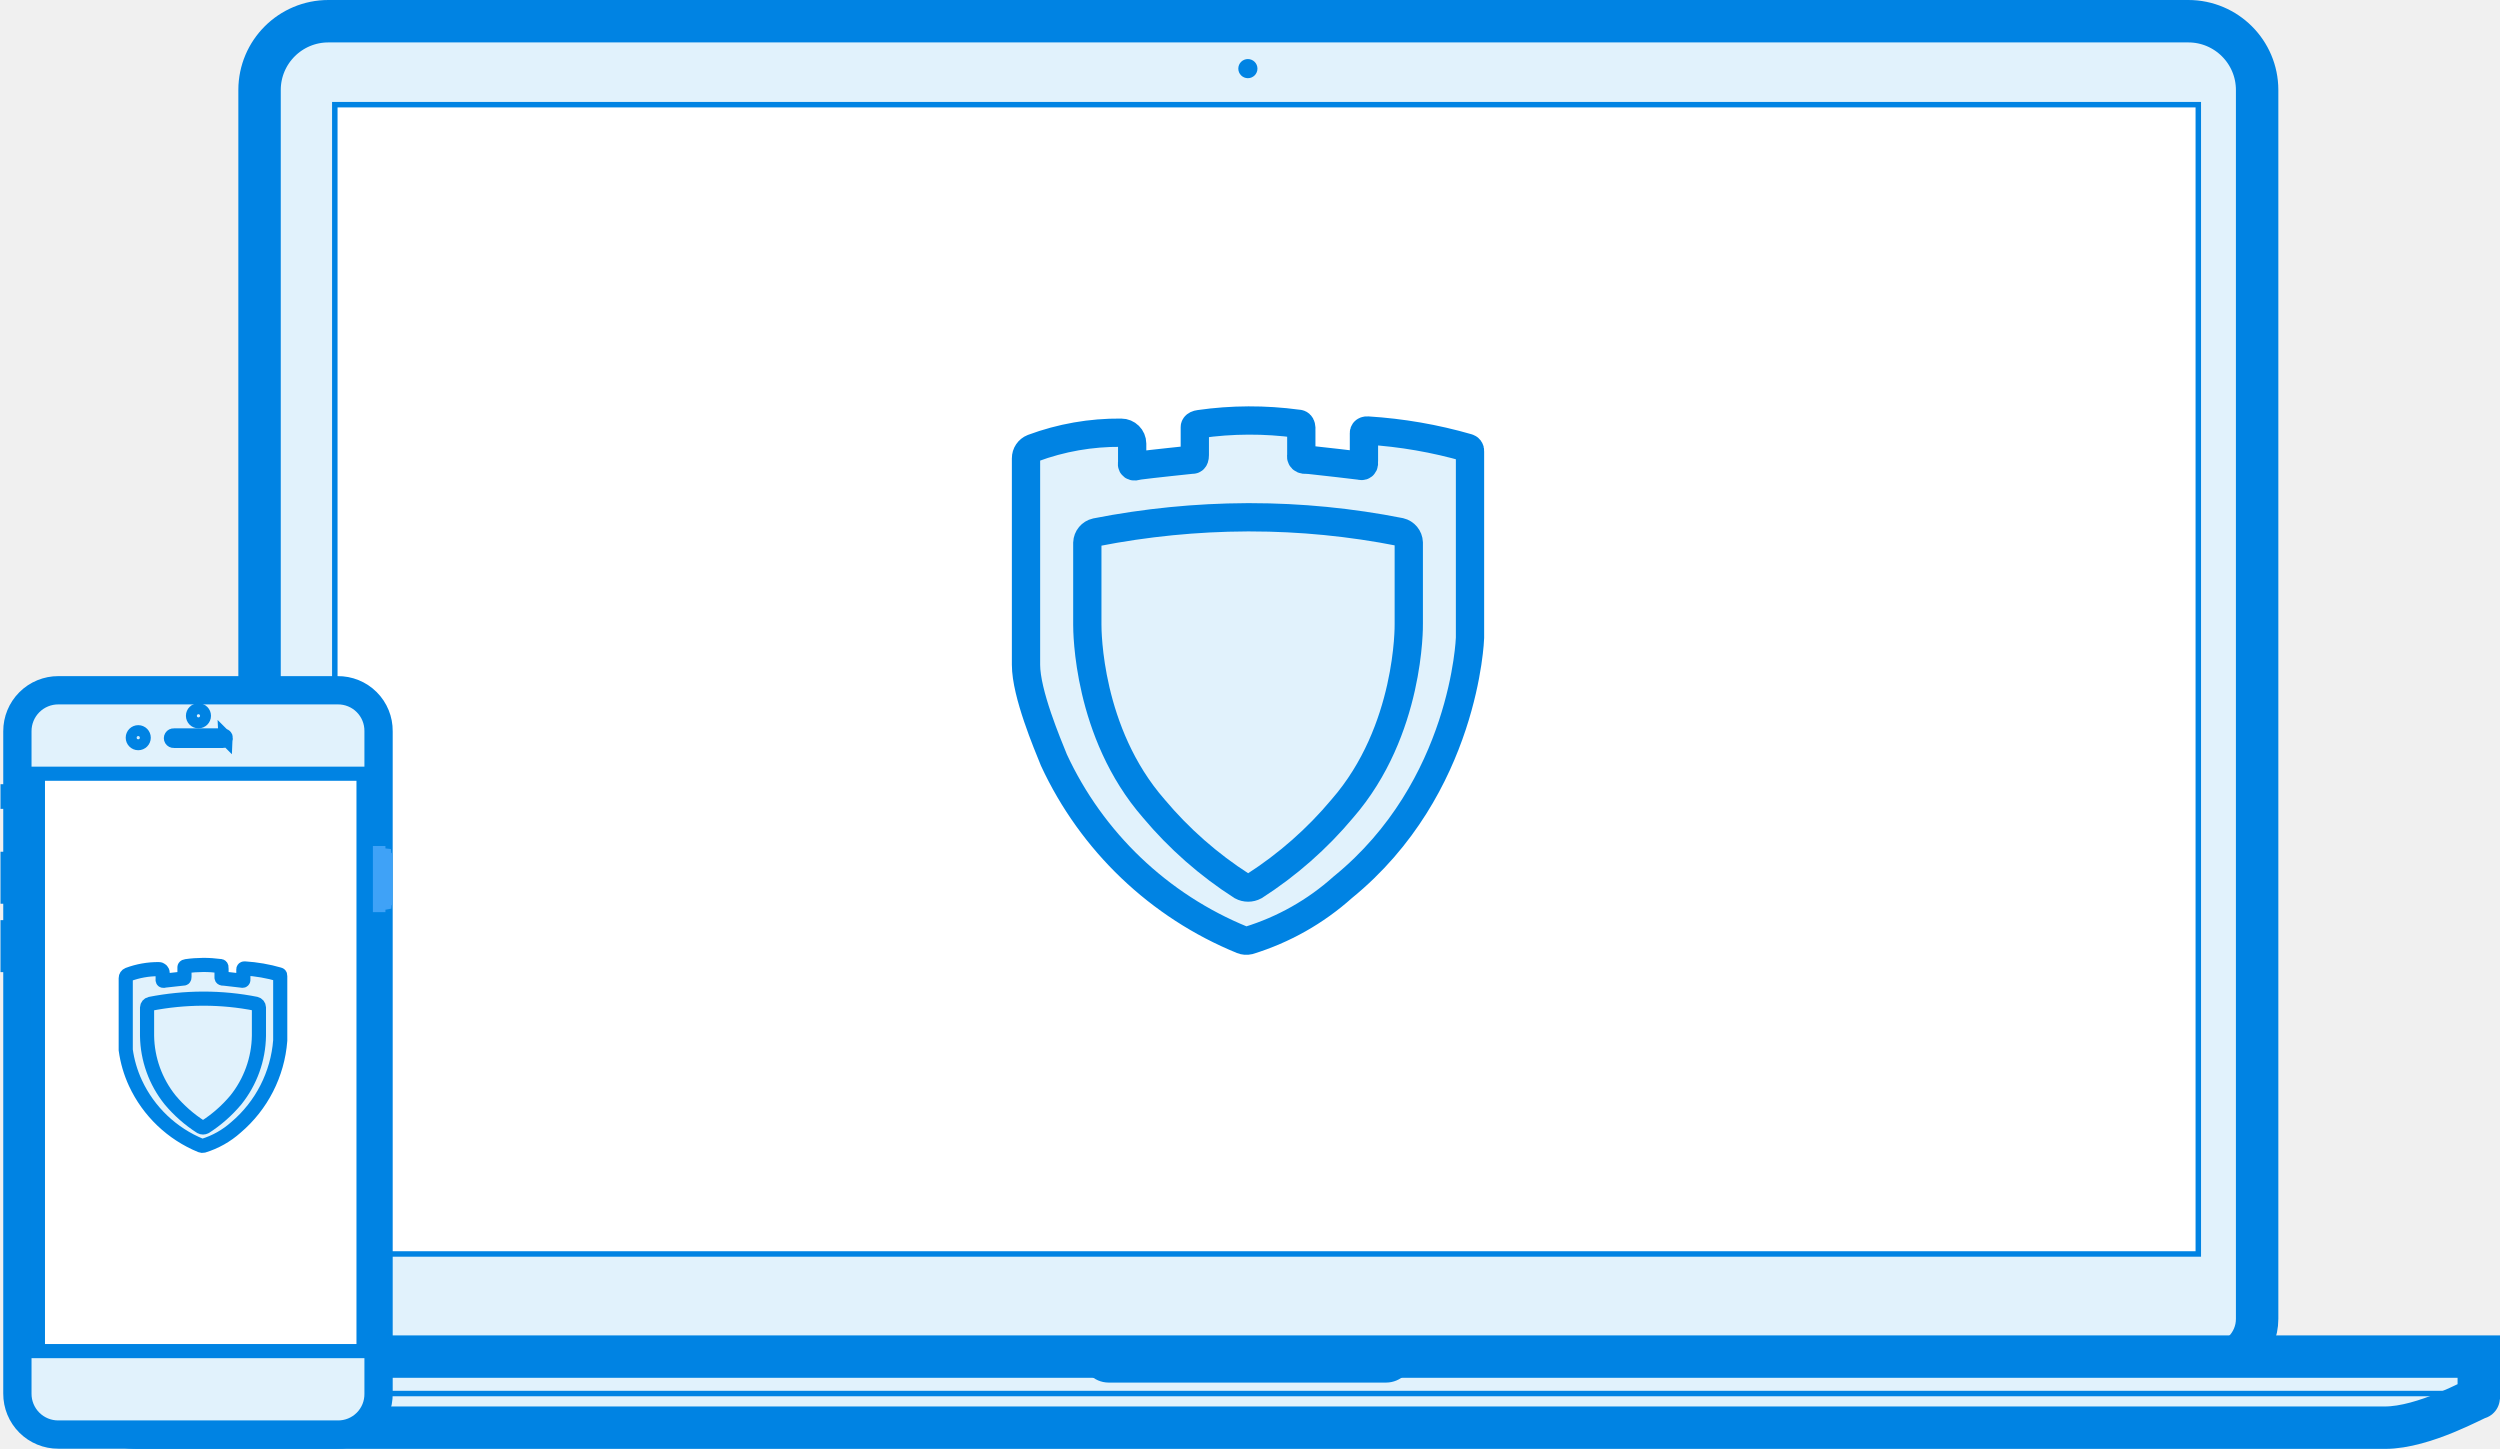
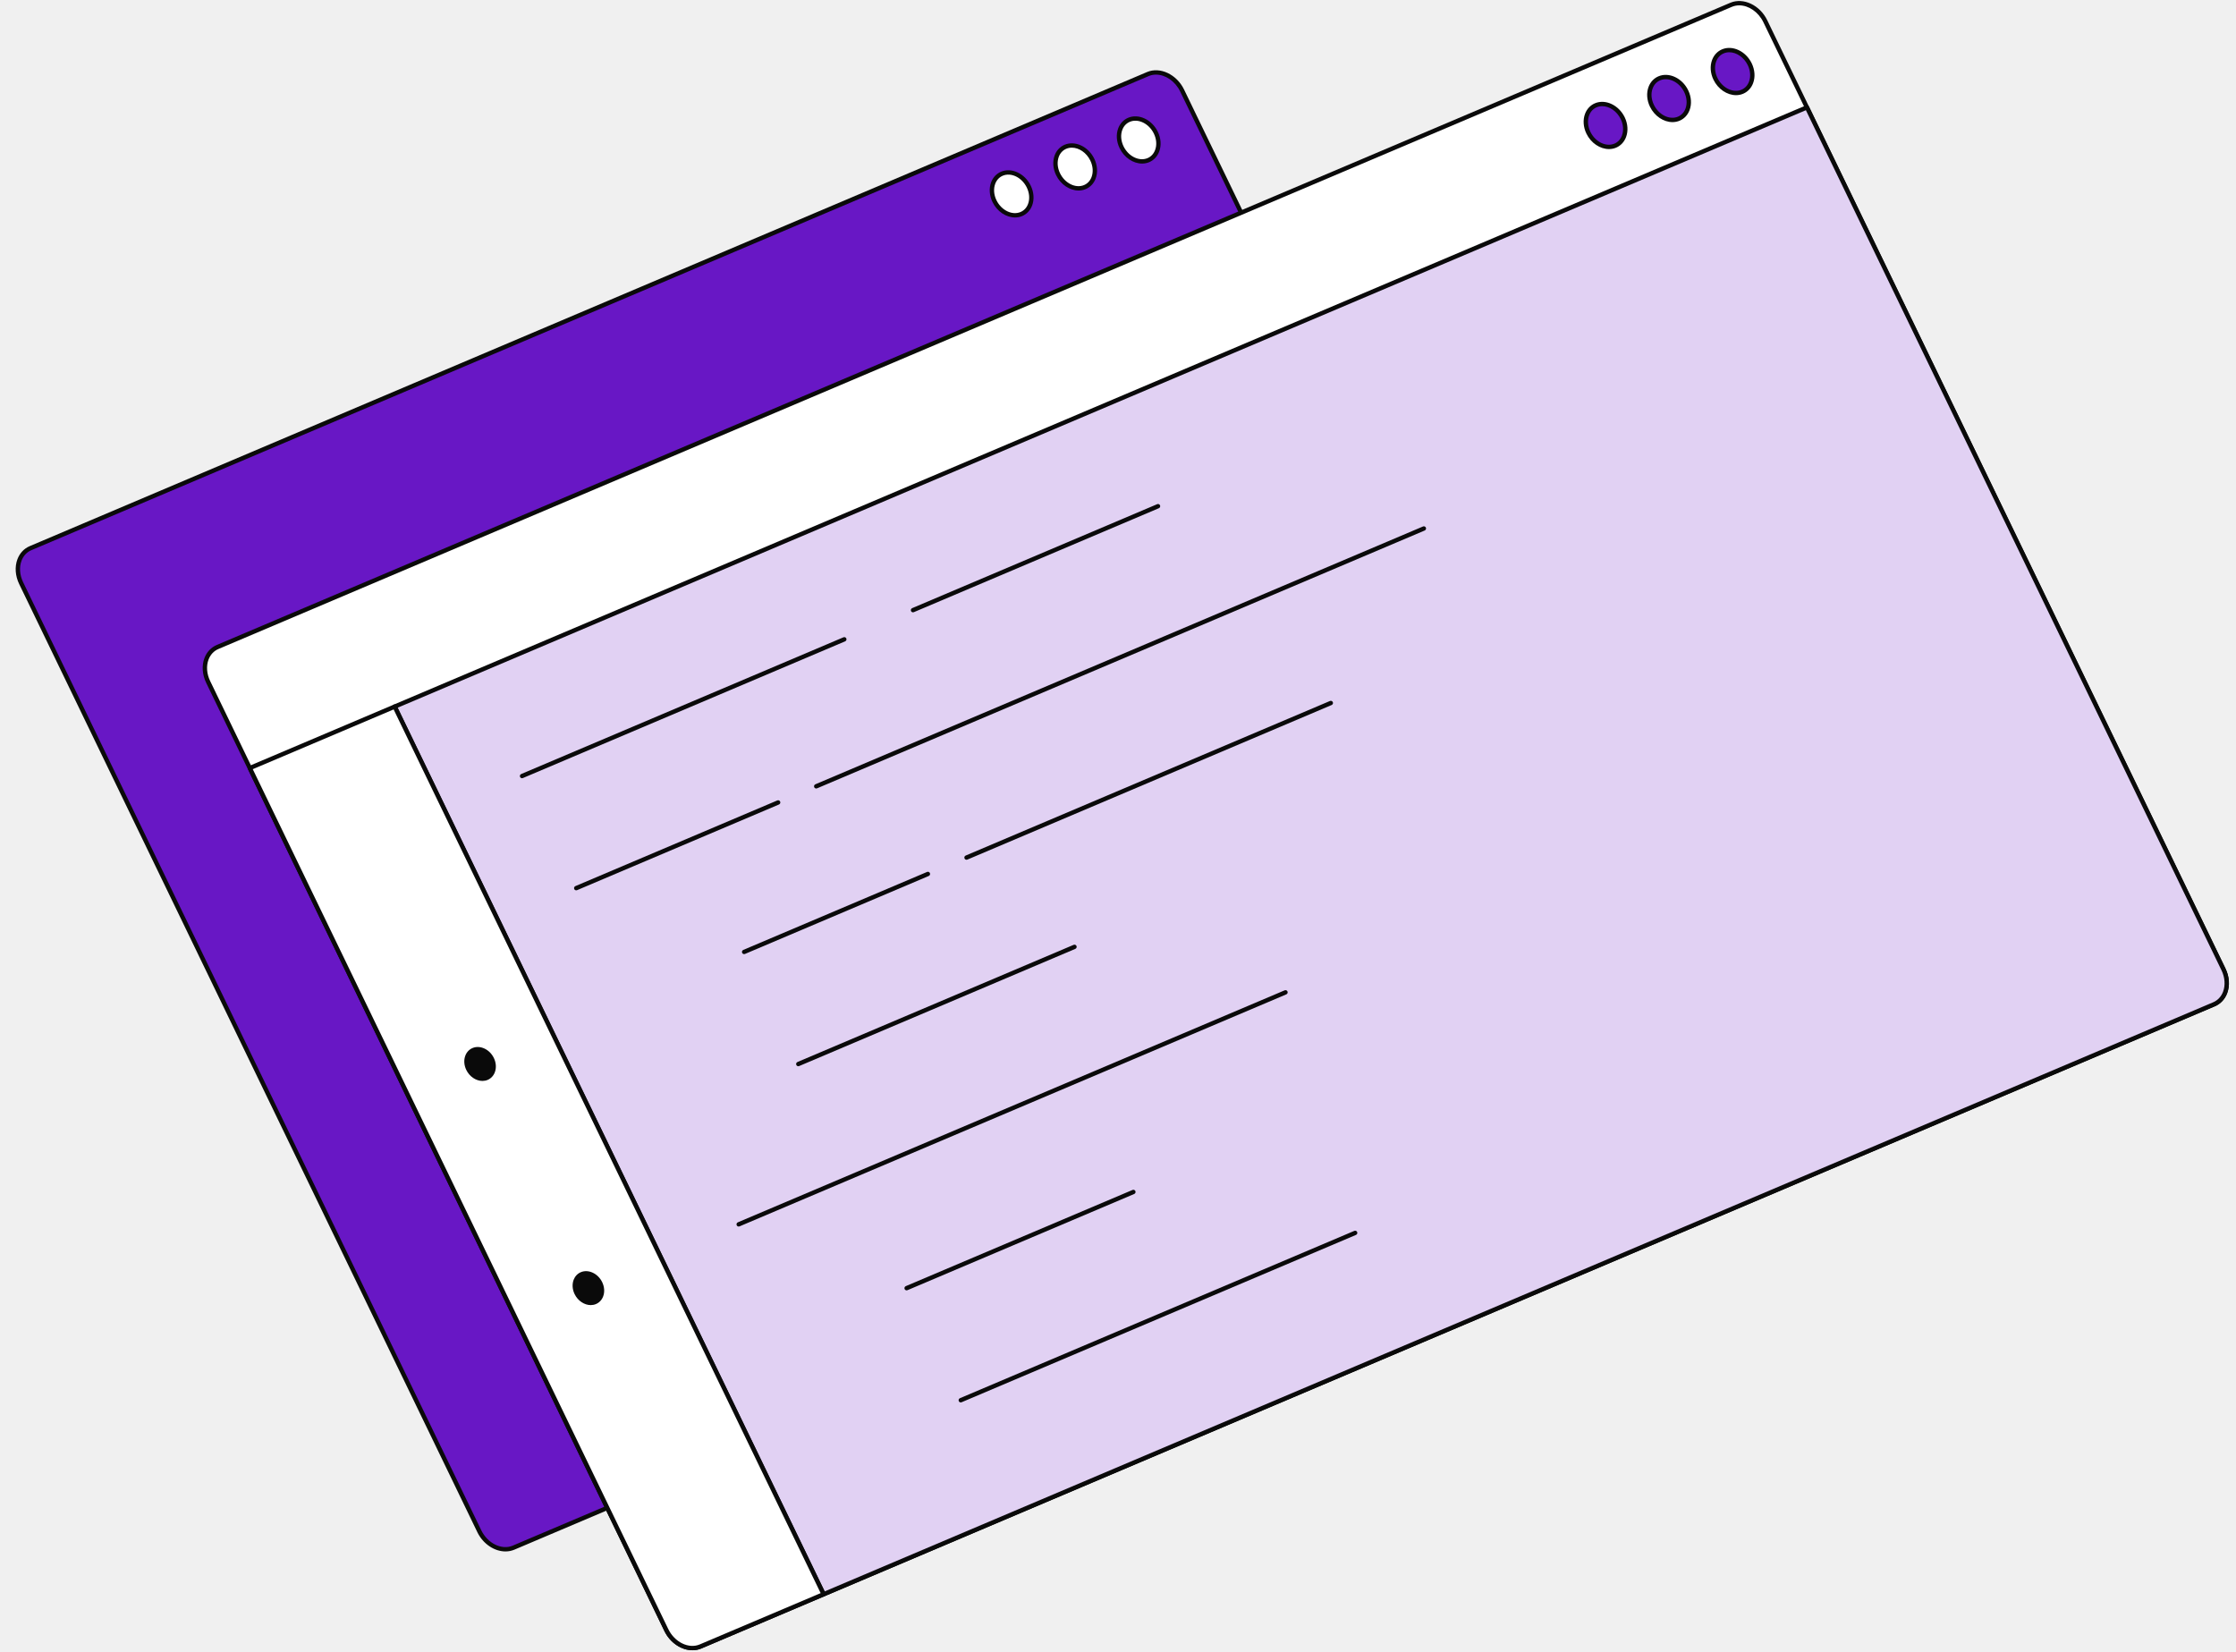
- <svg xmlns="http://www.w3.org/2000/svg" viewBox="0 0 176.802 102.47">
+ <svg xmlns="http://www.w3.org/2000/svg" width="130" height="96" viewBox="0 0 130 96" fill="none">
+   <g clip-path="url(#clip0_1591_52218)">
+     <path d="M66.737 4.305L1.775 31.868C1.076 32.165 0.831 33.076 1.229 33.901L27.866 89.021C28.265 89.846 29.157 90.274 29.856 89.978L35.307 87.664L72.16 12.365L68.727 5.262C68.329 4.437 67.439 4.008 66.737 4.305Z" fill="#6817C5" />
+     <path d="M29.387 90.198C28.75 90.198 28.086 89.768 27.752 89.077L1.115 33.956C0.885 33.479 0.848 32.952 1.014 32.511C1.146 32.16 1.398 31.89 1.725 31.752L66.688 4.188C67.448 3.866 68.415 4.323 68.842 5.207L72.275 12.31C72.291 12.345 72.291 12.386 72.274 12.421L35.422 87.721C35.408 87.748 35.386 87.77 35.357 87.782L29.906 90.095C29.74 90.165 29.565 90.198 29.387 90.198ZM67.21 4.338C67.065 4.338 66.922 4.365 66.787 4.423L1.825 31.986C1.559 32.099 1.361 32.311 1.252 32.6C1.11 32.977 1.144 33.431 1.344 33.846L27.981 88.966C28.35 89.73 29.169 90.131 29.806 89.861L35.215 87.566L72.019 12.365L68.613 5.317C68.322 4.715 67.751 4.338 67.21 4.338Z" fill="#0A0A0A" />
+     <path d="M129.272 56.356L105.054 6.242L102.634 1.233C102.235 0.408 101.344 -0.018 100.645 0.279L72.16 12.365L12.651 37.614C11.95 37.911 11.703 38.819 12.102 39.644L14.523 44.654L26.924 70.317L35.307 87.665L38.74 94.768C39.137 95.59 40.029 96.018 40.731 95.721L47.884 92.686L128.725 58.385C129.424 58.089 129.669 57.178 129.272 56.356Z" fill="white" />
+     <path d="M40.26 95.942C39.622 95.942 38.959 95.513 38.626 94.823L11.988 39.7C11.758 39.224 11.721 38.699 11.886 38.259C12.019 37.907 12.273 37.637 12.601 37.497L100.596 0.162C101.356 -0.16 102.322 0.295 102.748 1.178L129.386 56.301C129.616 56.776 129.653 57.302 129.487 57.743C129.355 58.094 129.102 58.364 128.775 58.503L40.781 95.838C40.614 95.909 40.438 95.942 40.26 95.942ZM101.119 0.312C100.973 0.312 100.83 0.339 100.695 0.396L12.701 37.731C12.433 37.845 12.233 38.059 12.124 38.349C11.983 38.724 12.017 39.176 12.217 39.589L38.855 94.713C39.223 95.475 40.042 95.875 40.681 95.604L128.675 58.269C128.938 58.157 129.141 57.939 129.249 57.654C129.39 57.277 129.357 56.825 129.157 56.412L102.519 1.288C102.229 0.688 101.659 0.312 101.119 0.312Z" fill="#0A0A0A" />
+     <path d="M58.25 10.1C57.7 10.333 57.506 11.047 57.819 11.695C58.132 12.342 58.832 12.677 59.383 12.443C59.933 12.21 60.126 11.497 59.812 10.849C59.499 10.201 58.801 9.866 58.25 10.1Z" fill="white" />
+     <path d="M59.013 12.643C58.502 12.643 57.971 12.301 57.704 11.749C57.521 11.37 57.491 10.949 57.624 10.596C57.731 10.313 57.935 10.095 58.201 9.982C58.811 9.723 59.586 10.087 59.927 10.793C60.111 11.174 60.141 11.594 60.008 11.947C59.902 12.23 59.697 12.447 59.433 12.56C59.299 12.617 59.157 12.643 59.013 12.643ZM58.251 10.099L58.3 10.216C58.097 10.303 57.945 10.465 57.862 10.686C57.754 10.974 57.78 11.321 57.933 11.639C58.216 12.225 58.845 12.533 59.333 12.326C59.536 12.24 59.687 12.078 59.77 11.858C59.878 11.57 59.852 11.222 59.698 10.904C59.415 10.318 58.788 10.009 58.3 10.216L58.251 10.099Z" fill="#0A0A0A" />
+     <path d="M61.944 8.532C61.393 8.766 61.201 9.479 61.514 10.127C61.827 10.774 62.526 11.11 63.076 10.876C63.626 10.642 63.818 9.929 63.505 9.282C63.192 8.634 62.494 8.299 61.944 8.532Z" fill="white" />
+     <path d="M62.708 11.077C62.197 11.077 61.666 10.734 61.4 10.182C61.216 9.801 61.186 9.381 61.319 9.028C61.425 8.745 61.629 8.528 61.894 8.416C62.504 8.157 63.279 8.52 63.62 9.226C63.804 9.607 63.834 10.028 63.701 10.381C63.595 10.664 63.391 10.881 63.126 10.993C62.992 11.05 62.851 11.077 62.708 11.077ZM62.316 8.585C62.205 8.585 62.096 8.606 61.993 8.65C61.791 8.736 61.639 8.897 61.557 9.117C61.449 9.405 61.475 9.753 61.629 10.071C61.912 10.657 62.539 10.966 63.026 10.759C63.229 10.673 63.38 10.511 63.463 10.291C63.571 10.003 63.545 9.655 63.391 9.337C63.168 8.875 62.73 8.585 62.316 8.585Z" fill="#0A0A0A" />
+     <path d="M65.637 6.965C65.086 7.199 64.894 7.912 65.207 8.559C65.52 9.207 66.219 9.542 66.769 9.309C67.32 9.075 67.514 8.361 67.201 7.713C66.888 7.066 66.187 6.731 65.637 6.965Z" fill="white" />
+     <path d="M66.401 9.51C65.89 9.51 65.359 9.167 65.093 8.615C64.909 8.234 64.879 7.814 65.012 7.461C65.118 7.178 65.322 6.961 65.587 6.848C66.199 6.589 66.974 6.952 67.315 7.659C67.499 8.038 67.528 8.459 67.395 8.812C67.289 9.095 67.084 9.314 66.819 9.426C66.685 9.483 66.544 9.51 66.401 9.51ZM65.686 7.083C65.484 7.169 65.332 7.33 65.25 7.551C65.141 7.838 65.168 8.186 65.322 8.505C65.605 9.091 66.232 9.399 66.719 9.192C66.923 9.106 67.074 8.943 67.157 8.722C67.266 8.434 67.24 8.087 67.086 7.769C66.803 7.183 66.175 6.875 65.686 7.083Z" fill="#0A0A0A" />
+     <path d="M92.778 6.12C92.228 6.354 92.036 7.067 92.349 7.715C92.662 8.362 93.362 8.7 93.912 8.466C94.463 8.233 94.656 7.516 94.343 6.869C94.03 6.221 93.329 5.887 92.778 6.12Z" fill="#6817C5" />
+     <path d="M93.545 8.667C93.034 8.667 92.502 8.324 92.234 7.771C92.05 7.39 92.021 6.969 92.154 6.616C92.26 6.334 92.464 6.116 92.729 6.004C93.341 5.744 94.116 6.108 94.458 6.814C94.642 7.195 94.671 7.616 94.538 7.97C94.431 8.254 94.227 8.472 93.962 8.584C93.829 8.641 93.688 8.667 93.545 8.667ZM93.153 6.173C93.041 6.173 92.932 6.194 92.828 6.238C92.625 6.324 92.475 6.486 92.392 6.706C92.284 6.994 92.31 7.341 92.463 7.66C92.747 8.247 93.375 8.557 93.863 8.35C94.065 8.264 94.216 8.102 94.299 7.881C94.408 7.592 94.382 7.243 94.228 6.925C94.005 6.462 93.567 6.173 93.153 6.173Z" fill="#0A0A0A" />
+     <path d="M96.472 4.553C95.921 4.787 95.729 5.5 96.042 6.148C96.355 6.795 97.055 7.133 97.606 6.899C98.158 6.665 98.349 5.949 98.036 5.302C97.723 4.654 97.025 4.319 96.472 4.553Z" fill="#6817C5" />
+     <path d="M97.238 7.1C96.727 7.1 96.195 6.756 95.927 6.203C95.743 5.822 95.714 5.402 95.847 5.049C95.953 4.766 96.157 4.549 96.422 4.436C97.034 4.177 97.809 4.54 98.15 5.247C98.335 5.628 98.364 6.05 98.231 6.403C98.125 6.686 97.92 6.904 97.655 7.017C97.522 7.073 97.38 7.1 97.238 7.1ZM96.521 4.67C96.318 4.757 96.167 4.918 96.085 5.138C95.976 5.426 96.002 5.774 96.156 6.092C96.44 6.68 97.068 6.989 97.555 6.782C97.759 6.696 97.91 6.534 97.993 6.314C98.102 6.025 98.075 5.676 97.921 5.357C97.638 4.771 97.01 4.463 96.521 4.67Z" fill="#0A0A0A" />
+     <path d="M100.167 2.985C99.617 3.219 99.423 3.933 99.736 4.581C100.048 5.228 100.751 5.565 101.301 5.332C101.851 5.098 102.042 4.382 101.729 3.735C101.416 3.087 100.718 2.752 100.167 2.985Z" fill="#6817C5" />
+     <path d="M100.932 5.533C100.42 5.533 99.888 5.189 99.621 4.636C99.437 4.256 99.408 3.836 99.541 3.483C99.647 3.199 99.852 2.981 100.117 2.869C100.728 2.61 101.502 2.973 101.844 3.68C102.028 4.061 102.058 4.483 101.924 4.837C101.818 5.12 101.614 5.337 101.35 5.449C101.217 5.506 101.075 5.533 100.932 5.533ZM100.539 3.038C100.429 3.038 100.32 3.059 100.217 3.103C100.013 3.189 99.862 3.351 99.779 3.572C99.67 3.861 99.696 4.208 99.85 4.526C100.134 5.113 100.762 5.422 101.251 5.215C101.453 5.129 101.604 4.967 101.686 4.748C101.795 4.459 101.769 4.11 101.615 3.79C101.391 3.328 100.954 3.038 100.539 3.038Z" fill="#0A0A0A" />
+     <path d="M105.055 6.242L22.946 41.08L47.884 92.685L128.725 58.385C129.424 58.089 129.669 57.178 129.272 56.356L105.055 6.242Z" fill="#E1D1F3" />
+     <path d="M47.884 92.813C47.837 92.813 47.791 92.786 47.77 92.741L22.831 41.136C22.816 41.104 22.815 41.068 22.827 41.035C22.839 41.003 22.864 40.977 22.896 40.963L105.005 6.125C105.067 6.099 105.139 6.126 105.169 6.187L129.386 56.301C129.616 56.776 129.652 57.302 129.487 57.743C129.355 58.094 129.102 58.364 128.775 58.503L47.934 92.803C47.918 92.81 47.901 92.813 47.884 92.813ZM23.119 41.145L47.946 92.521L128.675 58.269C128.938 58.157 129.141 57.939 129.249 57.654C129.39 57.277 129.357 56.825 129.157 56.412L104.993 6.407L23.119 41.145Z" fill="#0A0A0A" />
+     <path d="M22.946 41.08L14.523 44.654L38.74 94.768C39.138 95.59 40.03 96.018 40.731 95.721L47.884 92.686L22.946 41.08Z" fill="white" />
+     <path d="M40.26 95.942C39.623 95.942 38.959 95.513 38.626 94.823L14.409 44.709C14.393 44.678 14.392 44.642 14.404 44.609C14.416 44.577 14.441 44.551 14.473 44.537L22.897 40.963C22.959 40.937 23.031 40.964 23.061 41.025L47.999 92.63C48.014 92.662 48.016 92.698 48.004 92.731C47.991 92.763 47.966 92.789 47.934 92.803L40.781 95.838C40.614 95.909 40.438 95.942 40.26 95.942ZM14.696 44.719L38.855 94.713C39.223 95.475 40.043 95.875 40.681 95.604L47.712 92.621L22.885 41.245L14.696 44.719Z" fill="#0A0A0A" />
+     <path d="M27.521 61.048C27.142 61.209 27.009 61.703 27.224 62.149C27.44 62.595 27.924 62.827 28.303 62.666C28.682 62.505 28.815 62.011 28.599 61.565C28.384 61.119 27.9 60.887 27.521 61.048Z" fill="#0A0A0A" />
+     <path d="M28.049 62.843C27.681 62.843 27.3 62.598 27.11 62.204C26.978 61.932 26.957 61.63 27.053 61.376C27.13 61.17 27.279 61.012 27.471 60.931C27.912 60.744 28.469 61.004 28.713 61.51C28.845 61.782 28.866 62.083 28.77 62.337C28.693 62.543 28.544 62.701 28.352 62.783C28.255 62.824 28.152 62.843 28.049 62.843ZM27.779 61.123C27.707 61.123 27.637 61.137 27.57 61.165C27.441 61.22 27.344 61.324 27.291 61.465C27.22 61.655 27.237 61.883 27.338 62.093C27.525 62.479 27.935 62.683 28.253 62.548C28.382 62.494 28.479 62.39 28.532 62.248C28.603 62.059 28.586 61.83 28.484 61.62C28.337 61.315 28.049 61.123 27.779 61.123Z" fill="#0A0A0A" />
+     <path d="M33.818 74.08C33.439 74.241 33.306 74.735 33.522 75.181C33.739 75.63 34.221 75.859 34.6 75.698C34.979 75.537 35.114 75.046 34.897 74.597C34.681 74.151 34.197 73.919 33.818 74.08Z" fill="#0A0A0A" />
+     <path d="M34.346 75.876C33.979 75.876 33.598 75.631 33.407 75.236C33.275 74.964 33.255 74.662 33.35 74.408C33.428 74.203 33.576 74.045 33.768 73.963C34.209 73.776 34.766 74.036 35.011 74.542C35.142 74.814 35.163 75.116 35.068 75.369C34.991 75.575 34.842 75.733 34.649 75.815C34.552 75.856 34.45 75.876 34.346 75.876ZM34.076 74.156C34.004 74.156 33.934 74.169 33.867 74.197C33.738 74.252 33.642 74.356 33.588 74.498C33.517 74.687 33.535 74.915 33.636 75.125C33.822 75.511 34.232 75.715 34.55 75.581C34.68 75.525 34.777 75.421 34.83 75.28C34.901 75.091 34.883 74.863 34.782 74.652C34.634 74.347 34.347 74.156 34.076 74.156Z" fill="#0A0A0A" />
+     <path d="M53.083 35.474L67.328 29.43L53.083 35.474Z" fill="white" />
+     <path d="M53.082 35.6C53.033 35.6 52.986 35.571 52.965 35.523C52.938 35.458 52.968 35.383 53.033 35.356L67.278 29.312C67.342 29.284 67.417 29.315 67.444 29.379C67.472 29.444 67.442 29.518 67.377 29.546L53.132 35.59C53.116 35.597 53.099 35.6 53.082 35.6Z" fill="#0A0A0A" />
+     <path d="M30.352 45.117L49.088 37.168L30.352 45.117Z" fill="white" />
+     <path d="M30.352 45.245C30.303 45.245 30.256 45.215 30.235 45.167C30.208 45.102 30.238 45.028 30.303 45L49.038 37.051C49.103 37.024 49.177 37.054 49.205 37.119C49.232 37.183 49.202 37.258 49.137 37.285L30.402 45.234C30.386 45.241 30.369 45.245 30.352 45.245Z" fill="#0A0A0A" />
+     <path d="M47.455 45.715L82.783 30.726L47.455 45.715Z" fill="white" />
+     <path d="M47.454 45.842C47.405 45.842 47.358 45.812 47.337 45.764C47.31 45.699 47.34 45.625 47.405 45.597L82.733 30.608C82.798 30.58 82.872 30.611 82.9 30.675C82.927 30.74 82.897 30.814 82.832 30.842L47.504 45.832C47.488 45.838 47.471 45.842 47.454 45.842Z" fill="#0A0A0A" />
+     <path d="M33.502 51.635L45.241 46.654L33.502 51.635Z" fill="white" />
+     <path d="M33.502 51.762C33.452 51.762 33.405 51.733 33.385 51.684C33.357 51.62 33.388 51.545 33.452 51.517L45.192 46.536C45.256 46.509 45.331 46.539 45.358 46.604C45.386 46.669 45.355 46.743 45.291 46.771L33.551 51.752C33.535 51.758 33.518 51.762 33.502 51.762Z" fill="#0A0A0A" />
+     <path d="M56.194 49.857L77.373 40.871L56.194 49.857Z" fill="white" />
+     <path d="M56.194 49.985C56.144 49.985 56.097 49.956 56.077 49.907C56.049 49.843 56.079 49.768 56.144 49.74L77.323 40.754C77.388 40.727 77.463 40.757 77.49 40.822C77.517 40.886 77.487 40.961 77.422 40.988L56.243 49.975C56.227 49.981 56.21 49.985 56.194 49.985Z" fill="#0A0A0A" />
+     <path d="M43.264 55.343L53.948 50.81L43.264 55.343Z" fill="white" />
+     <path d="M43.264 55.47C43.215 55.47 43.167 55.441 43.147 55.393C43.119 55.328 43.15 55.254 43.214 55.226L53.899 50.693C53.963 50.665 54.038 50.696 54.065 50.76C54.093 50.825 54.063 50.899 53.998 50.927L43.314 55.46C43.297 55.467 43.281 55.47 43.264 55.47Z" fill="#0A0A0A" />
+     <path d="M46.414 61.86L62.47 55.048L46.414 61.86Z" fill="white" />
+     <path d="M46.413 61.988C46.364 61.988 46.317 61.959 46.296 61.91C46.269 61.846 46.299 61.771 46.364 61.743L62.42 54.931C62.485 54.904 62.559 54.934 62.587 54.998C62.614 55.063 62.584 55.138 62.519 55.165L46.463 61.978C46.447 61.984 46.43 61.988 46.413 61.988Z" fill="#0A0A0A" />
+     <path d="M42.947 71.181L74.738 57.692L42.947 71.181Z" fill="white" />
+     <path d="M42.947 71.308C42.898 71.308 42.85 71.279 42.83 71.231C42.803 71.166 42.833 71.091 42.897 71.064L74.688 57.576C74.753 57.548 74.827 57.578 74.855 57.643C74.882 57.708 74.852 57.782 74.787 57.81L42.997 71.298C42.98 71.305 42.964 71.308 42.947 71.308Z" fill="#0A0A0A" />
+     <path d="M52.711 74.892L65.894 69.299L52.711 74.892Z" fill="white" />
+     <path d="M52.711 75.019C52.662 75.019 52.615 74.99 52.594 74.941C52.567 74.877 52.597 74.802 52.661 74.774L65.845 69.181C65.909 69.154 65.984 69.184 66.011 69.248C66.039 69.313 66.008 69.388 65.944 69.415L52.761 75.008C52.745 75.016 52.728 75.019 52.711 75.019Z" fill="#0A0A0A" />
+     <path d="M55.859 81.406L78.788 71.678L55.859 81.406Z" fill="white" />
+     <path d="M55.859 81.534C55.81 81.534 55.763 81.504 55.742 81.456C55.715 81.391 55.745 81.317 55.809 81.289L78.738 71.561C78.803 71.534 78.877 71.564 78.905 71.628C78.932 71.693 78.902 71.768 78.837 71.795L55.909 81.523C55.893 81.53 55.876 81.534 55.859 81.534Z" fill="#0A0A0A" />
+   </g>
  <defs>
-     <style>.a,.e,.j,.k{fill:#e1f2fc;}.a,.e,.f,.g,.i,.j,.k{stroke:#0083e3;}.a{stroke-width:3px;}.b{fill:#0083e3;}.c,.f{fill:#fff;}.d,.g,.h,.i{fill:none;}.e,.i,.j{stroke-width:2px;}.h{stroke:#3fa2f7;}.j,.k{stroke-miterlimit:10;}</style>
+     <clipPath id="clip0_1591_52218">
+       <rect width="128.678" height="96" fill="white" transform="translate(0.911133)" />
+     </clipPath>
  </defs>
-   <g transform="translate(-180.964 -417.881)">
-     <g transform="translate(182 419.381)">
-       <path class="a" d="M349.371,304.5a4.867,4.867,0,0,0-4.871,4.863v86.914a3.244,3.244,0,0,0,3.247,3.242H482.523a3.244,3.244,0,0,0,3.247-3.242V309.363A4.867,4.867,0,0,0,480.9,304.5Z" transform="translate(-327.18 -304.5)" />
-       <path class="b" d="M371,415.666H503.175V334H371Z" transform="translate(-348.552 -328.291)" />
-       <path class="c" d="M373,416.892H504.4V336H373Z" transform="translate(-350.164 -329.904)" />
-       <path class="d" d="M272.384,797.451c-2.16,0-4.861-1.293-6.017-1.844-.164-.079-.281-.135-.368-.174V793H437.654v2.433c-.087.041-.2.095-.368.174-1.146.552-3.828,1.844-5.97,1.844H272.384Z" transform="translate(-263.871 -698.465)" />
-       <path class="a" d="M437.734,792.5H265.5v2.928c.2,0,3.874,2.1,6.686,2.1H431.094c2.793,0,6.44-2.109,6.632-2.109.006,0,.008-.017.008-.017Z" transform="translate(-263.468 -698.061)" />
-       <path class="b" d="M266.363,805l-.193.387H437.63l.193-.387Z" transform="translate(-264.008 -708.143)" />
-       <path class="b" d="M666.481,793.935h-19.6A1.9,1.9,0,0,1,645,792.019V792h23.416v.019a1.9,1.9,0,0,1-1.887,1.916" transform="translate(-569.527 -697.658)" />
-       <path class="b" d="M703.525,319.007a.677.677,0,1,1-.677-.677.678.678,0,0,1,.677.677" transform="translate(-615.633 -315.654)" />
-       <path class="e" d="M20.642,45.638H.9a2.882,2.882,0,0,1-2.9-2.9V-4.1A2.888,2.888,0,0,1,.9-7H20.642a2.863,2.863,0,0,1,2.9,2.9V42.735A2.857,2.857,0,0,1,20.642,45.638Z" transform="translate(2.194 54.316)" />
-       <path class="f" d="M28.529,23.5H5.5V64.333H28.529Z" transform="translate(-3.855 29.718)" />
-       <path class="g" d="M58.04,9.694a.183.183,0,0,1-.194.194H54.364a.194.194,0,1,1,0-.387h3.483a.183.183,0,0,1,.194.194Z" transform="translate(-43.106 41.009)" />
-       <path class="g" d="M62.944.717A.387.387,0,1,1,62.557.33a.388.388,0,0,1,.387.387Z" transform="translate(-49.558 48.405)" />
-       <path class="g" d="M40.944,8.717a.387.387,0,1,1-.387-.387.388.388,0,0,1,.387.387Z" transform="translate(-31.816 41.953)" />
-       <path class="h" d="M130.887,52.5H130.5v3.677h.387c-.025,0,0-.035,0,0V52.5c0,.035-.025,0,0,0Z" transform="translate(-104.665 6.331)" />
-       <path class="i" d="M-2.806,27.33h0c-.13,0-.194.035-.194,0v1.742c0-.035.064,0,.194,0h0V27.33Z" transform="translate(3 26.63)" />
-       <path class="i" d="M-2.806,52H-3c.045,0,0,.035,0,0v3.677c0-.035.045,0,0,0h.194V52Z" transform="translate(3 6.734)" />
-       <path class="i" d="M-2.806,77H-3c.045,0,0,.035,0,0v3.677c0-.035.045,0,0,0h.194V77Z" transform="translate(3 -13.428)" />
-     </g>
-     <g transform="translate(253.524 447.613)">
-       <path class="j" d="M2.982,4.465A17.458,17.458,0,0,1,9.228,3.37a.776.776,0,0,1,.78.772h0V5.506s-.114.352.364.215a.746.746,0,0,1,.129-.029c.715-.1,3.758-.418,3.758-.418s.179.06.179-.317V2.986s-.031-.179.334-.226A25.127,25.127,0,0,1,21.7,2.734c.089.01.306-.032.269.478V4.985s-.109.33.4.3c.04,0,.078,0,.118,0,.691.064,3.65.419,3.65.419s.309.125.262-.293V3.38s-.009-.182.266-.164A32.889,32.889,0,0,1,33.73,4.44a.212.212,0,0,1,.17.236v13.2s-.334,10.6-9.007,17.65a17.767,17.767,0,0,1-6.635,3.75.769.769,0,0,1-.466-.037A25.17,25.17,0,0,1,4.475,26.524C4.018,25.388,2.5,21.817,2.5,19.781V5.183A.765.765,0,0,1,2.982,4.465Z" transform="translate(-2.5 -2.501)" />
-       <path class="j" d="M54.534,56.782V51.025a.8.8,0,0,0-.617-.746,54.758,54.758,0,0,0-10.6-1.039h-.232A56.638,56.638,0,0,0,32.417,50.3a.794.794,0,0,0-.617.745v5.781c0,.456.012,7.641,4.7,13.012a27.463,27.463,0,0,0,6.224,5.476.953.953,0,0,0,.9,0,27.428,27.428,0,0,0,6.215-5.476C54.642,64.326,54.536,56.869,54.534,56.782Z" transform="translate(-27.464 -42.389)" />
-     </g>
-     <g transform="translate(189.856 486.12)">
-       <path class="k" d="M2.667,3.184A6.075,6.075,0,0,1,4.841,2.8a.27.27,0,0,1,.271.269h0v.474s-.04.122.127.075a.26.26,0,0,1,.045-.01c.249-.033,1.308-.145,1.308-.145s.062.021.062-.11V2.67s-.011-.062.116-.079a8.744,8.744,0,0,1,2.412-.009c.031,0,.107-.011.094.166v.617s-.038.115.14.106h.041c.24.022,1.27.146,1.27.146s.108.043.091-.1V2.807s0-.063.093-.057a11.444,11.444,0,0,1,2.456.426.074.074,0,0,1,.059.082V7.85a8.96,8.96,0,0,1-3.134,6.142,6.182,6.182,0,0,1-2.309,1.3.268.268,0,0,1-.162-.013A8.759,8.759,0,0,1,3.187,10.86,8.255,8.255,0,0,1,2.5,8.514V3.434A.266.266,0,0,1,2.667,3.184Z" transform="translate(-2.5 -2.501)" />
-       <path class="k" d="M39.711,51.864v-2a.277.277,0,0,0-.215-.26,19.055,19.055,0,0,0-3.689-.362h-.081a19.709,19.709,0,0,0-3.712.369.276.276,0,0,0-.215.259V51.88a7.41,7.41,0,0,0,1.634,4.528A9.556,9.556,0,0,0,35.6,58.314a.332.332,0,0,0,.314,0,9.544,9.544,0,0,0,2.163-1.906A7.439,7.439,0,0,0,39.711,51.864Z" transform="translate(-30.291 -46.856)" />
-     </g>
-   </g>
</svg>
